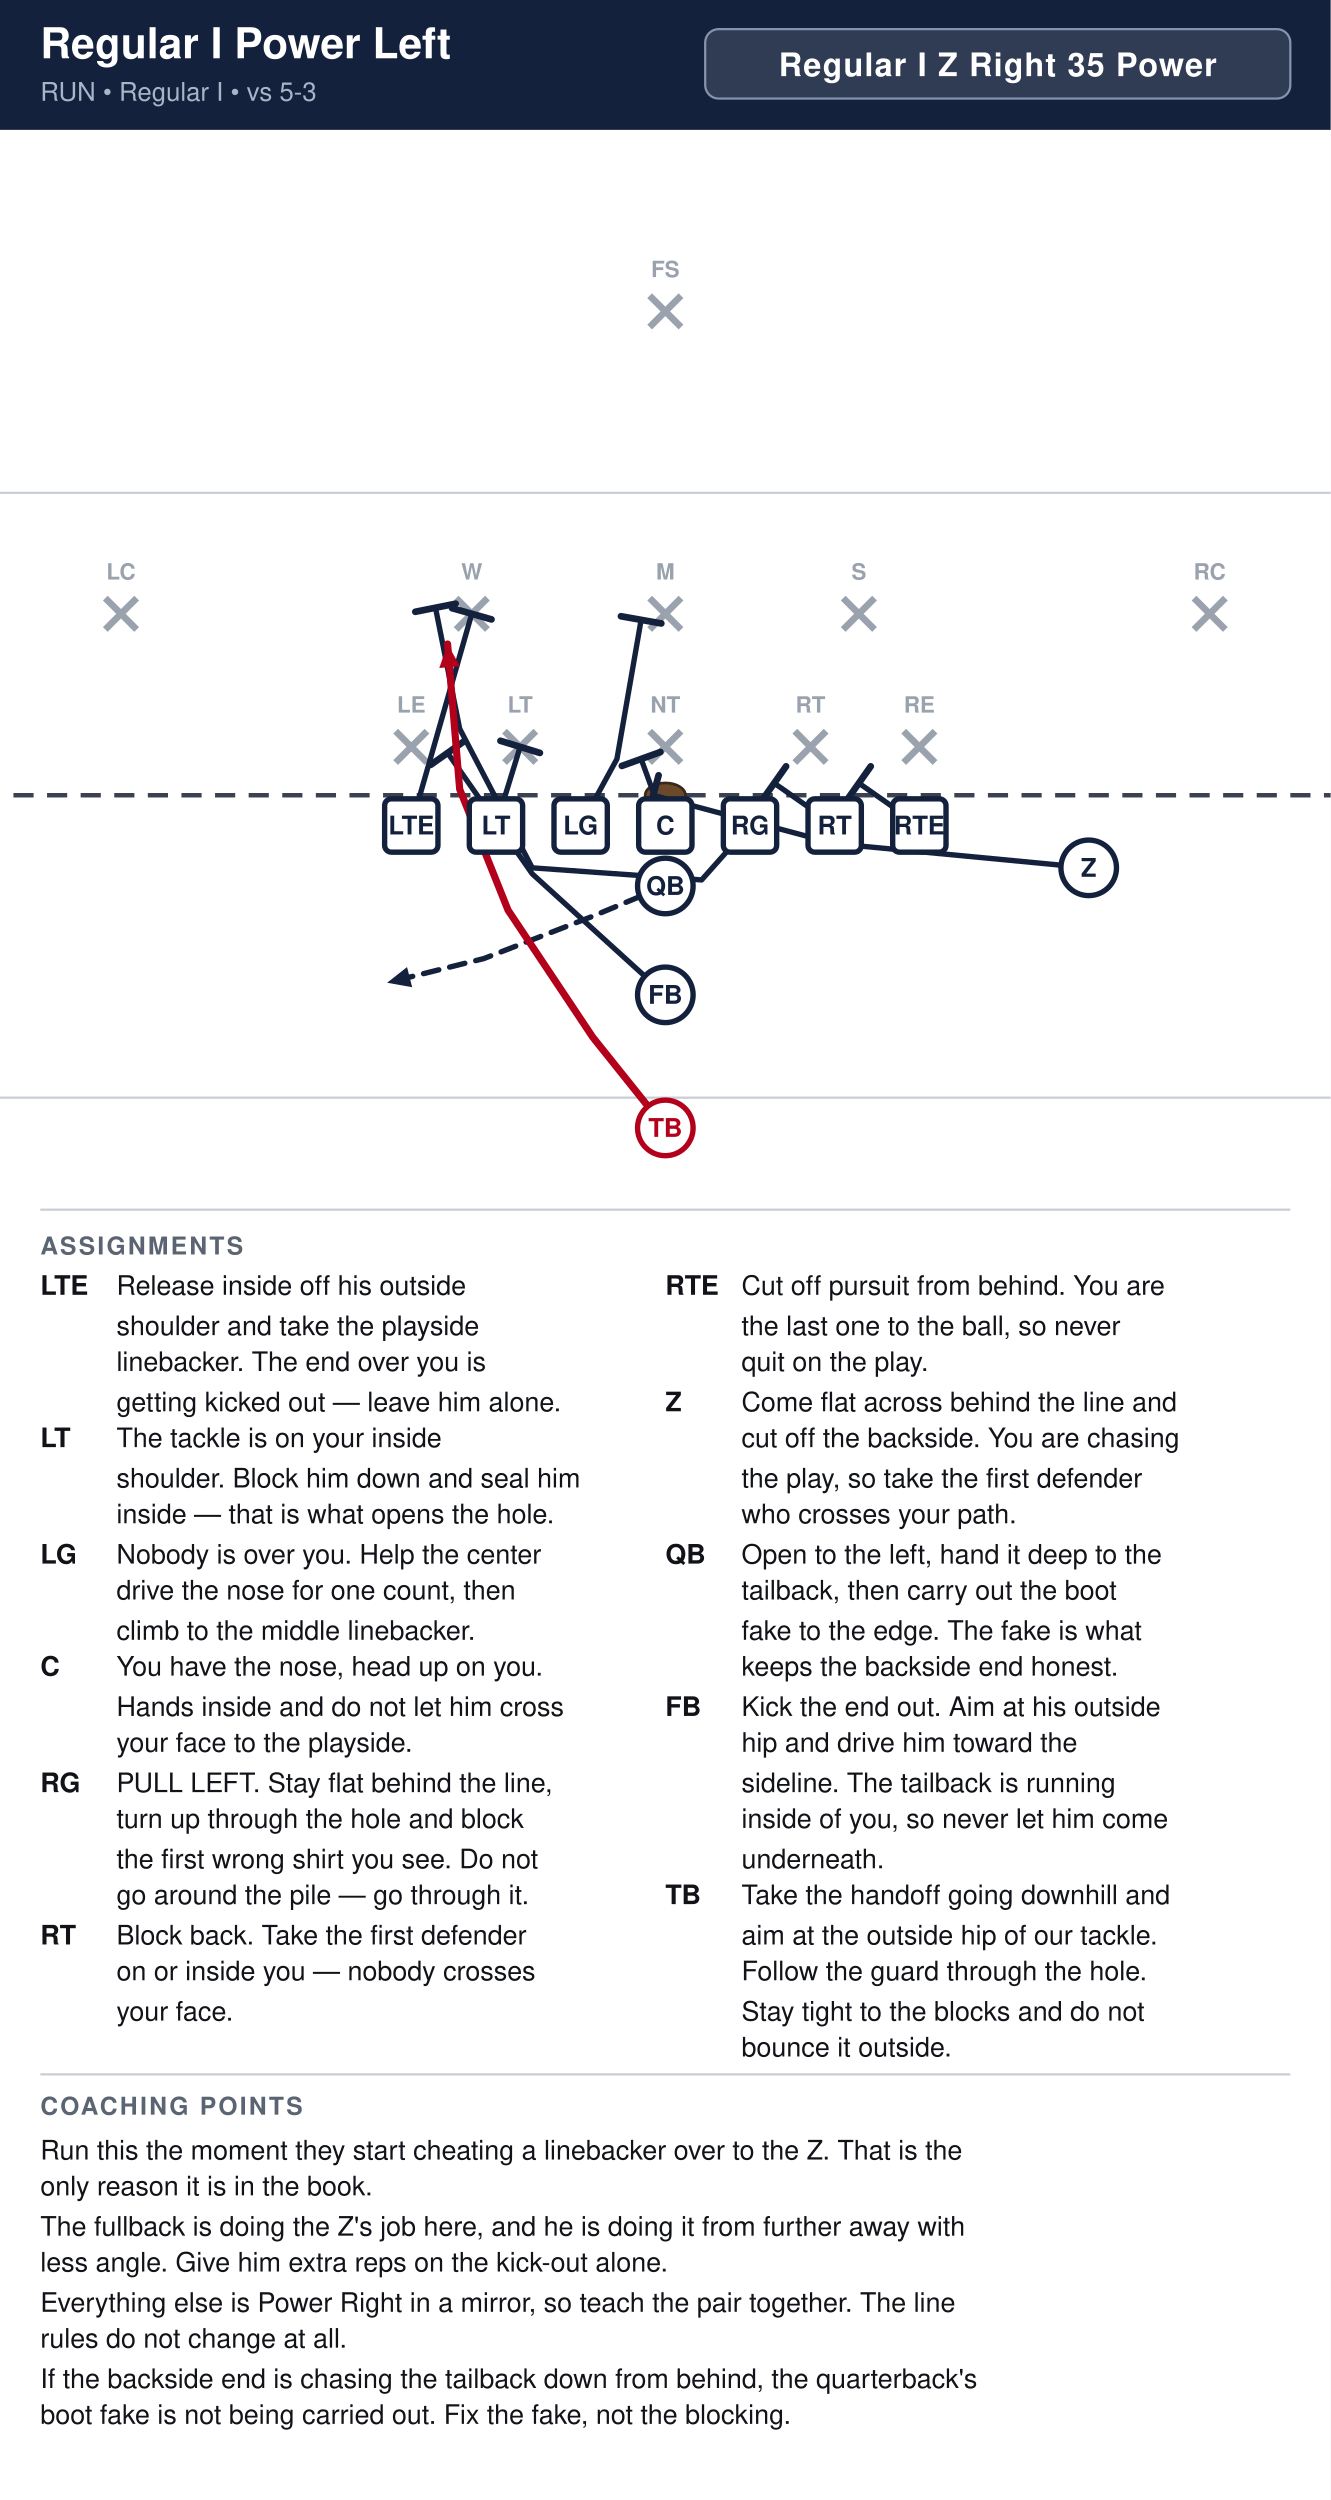
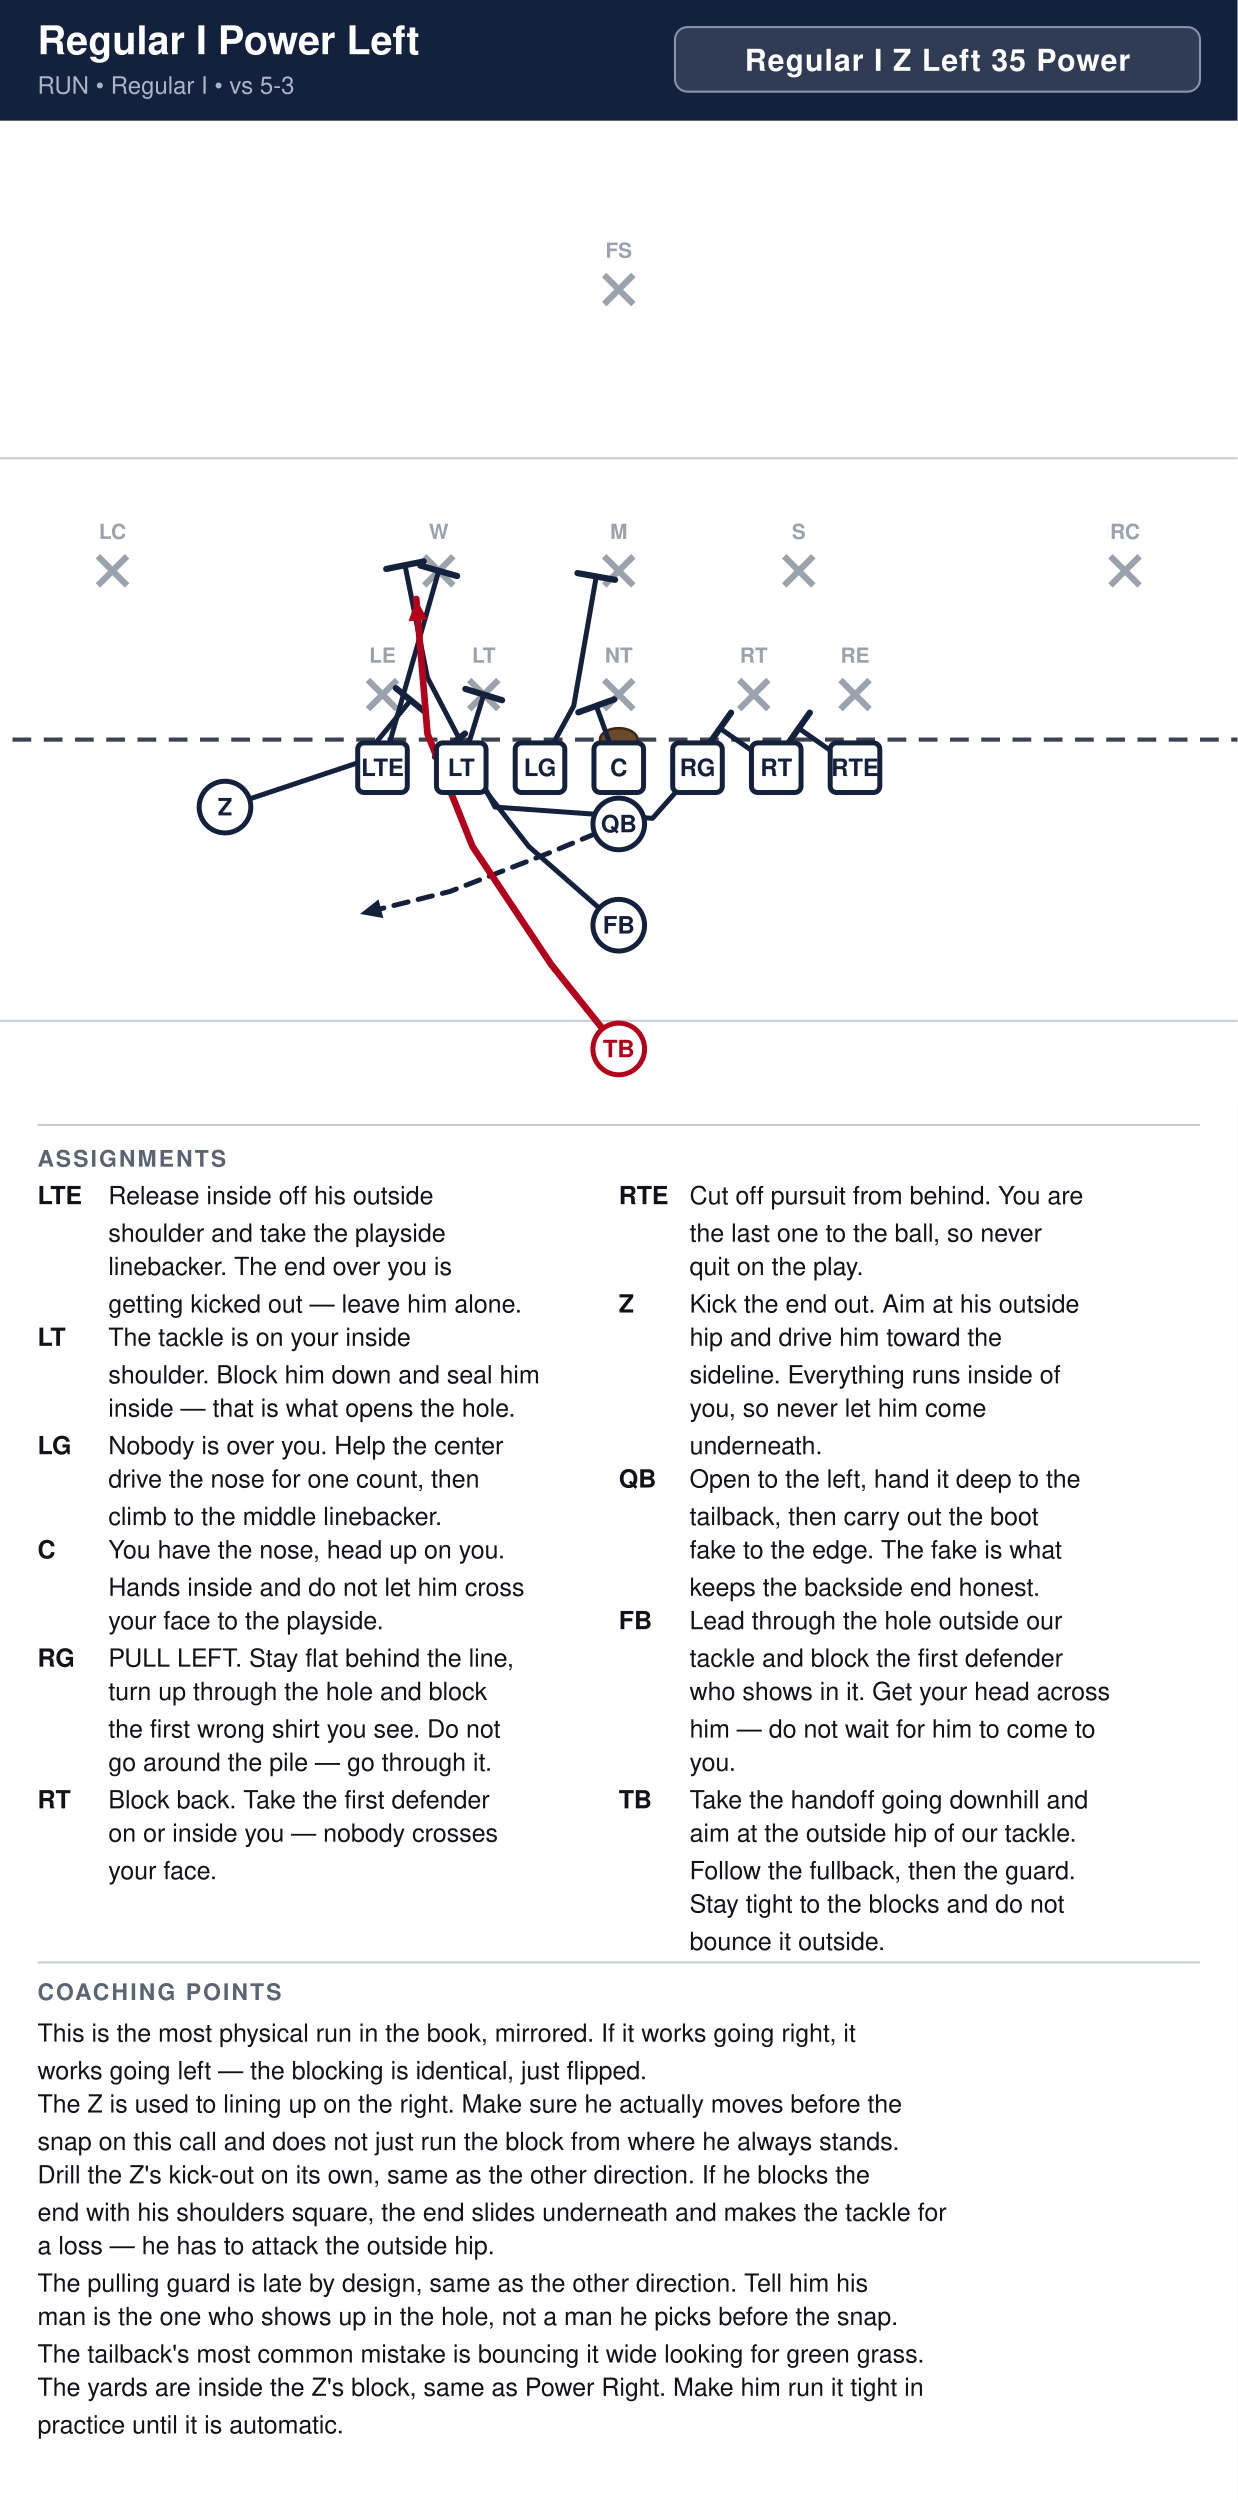
- <svg xmlns="http://www.w3.org/2000/svg" width="594" height="1116" viewBox="0 0 594 1116" font-family="Segoe UI, Helvetica, Arial, sans-serif">
+ <svg xmlns="http://www.w3.org/2000/svg" width="594" height="1200" viewBox="0 0 594 1200" font-family="Segoe UI, Helvetica, Arial, sans-serif">
  <rect width="100%" height="100%" fill="#ffffff" />
  <rect x="0" y="0" width="594" height="58" fill="#14213d" />
  <text x="18" y="26" font-size="19.0" font-weight="700" fill="#ffffff">Regular I Power Left</text>
  <text x="18" y="45" font-size="11.5" fill="#a9b4c7">RUN  •  Regular I  •  vs 5-3</text>
-   <rect x="314.8" y="13" width="261.2" height="31" rx="6" fill="#ffffff" fill-opacity="0.12" stroke="#8593ad" stroke-width="1" />
-   <text x="445.4" y="34" text-anchor="middle" font-size="14.5" font-weight="700" fill="#ffffff" letter-spacing="0.5">Regular I Z Right 35 Power</text>
+   <rect x="324.0" y="13" width="252.0" height="31" rx="6" fill="#ffffff" fill-opacity="0.12" stroke="#8593ad" stroke-width="1" />
+   <text x="450.0" y="34" text-anchor="middle" font-size="14.5" font-weight="700" fill="#ffffff" letter-spacing="0.5">Regular I Z Left 35 Power</text>
  <clipPath id="fieldclip">
    <rect x="0" y="58" width="594" height="472" />
  </clipPath>
  <g clip-path="url(#fieldclip)">
    <g transform="translate(-54.0,31.0)">
      <rect x="0" y="0" width="702" height="513" fill="#ffffff" />
      <line x1="0" y1="459.0" x2="702" y2="459.0" stroke="#c8cdd6" stroke-width="1" />
      <line x1="0" y1="189.0" x2="702" y2="189.0" stroke="#c8cdd6" stroke-width="1" />
      <line x1="0" y1="324.0" x2="702" y2="324.0" stroke="#3a4150" stroke-width="2" stroke-dasharray="9 6" />
      <ellipse cx="351.0" cy="324.0" rx="9" ry="5.5" fill="#6b4a2b" stroke="#3a2716" stroke-width="1.2" />
      <line x1="230.6" y1="295.4" x2="244.6" y2="309.4" stroke="#9aa2ae" stroke-width="3" />
      <line x1="244.6" y1="295.4" x2="230.6" y2="309.4" stroke="#9aa2ae" stroke-width="3" />
      <text x="237.6" y="287.1" text-anchor="middle" font-size="10" fill="#9aa2ae" font-weight="600">LE</text>
      <line x1="279.2" y1="295.4" x2="293.2" y2="309.4" stroke="#9aa2ae" stroke-width="3" />
      <line x1="293.2" y1="295.4" x2="279.2" y2="309.4" stroke="#9aa2ae" stroke-width="3" />
      <text x="286.2" y="287.1" text-anchor="middle" font-size="10" fill="#9aa2ae" font-weight="600">LT</text>
      <line x1="344.0" y1="295.4" x2="358.0" y2="309.4" stroke="#9aa2ae" stroke-width="3" />
      <line x1="358.0" y1="295.4" x2="344.0" y2="309.4" stroke="#9aa2ae" stroke-width="3" />
      <text x="351.0" y="287.1" text-anchor="middle" font-size="10" fill="#9aa2ae" font-weight="600">NT</text>
      <line x1="408.8" y1="295.4" x2="422.8" y2="309.4" stroke="#9aa2ae" stroke-width="3" />
      <line x1="422.8" y1="295.4" x2="408.8" y2="309.4" stroke="#9aa2ae" stroke-width="3" />
      <text x="415.8" y="287.1" text-anchor="middle" font-size="10" fill="#9aa2ae" font-weight="600">RT</text>
      <line x1="457.4" y1="295.4" x2="471.4" y2="309.4" stroke="#9aa2ae" stroke-width="3" />
      <line x1="471.4" y1="295.4" x2="457.4" y2="309.4" stroke="#9aa2ae" stroke-width="3" />
      <text x="464.4" y="287.1" text-anchor="middle" font-size="10" fill="#9aa2ae" font-weight="600">RE</text>
      <line x1="257.6" y1="236.0" x2="271.6" y2="250.0" stroke="#9aa2ae" stroke-width="3" />
      <line x1="271.6" y1="236.0" x2="257.6" y2="250.0" stroke="#9aa2ae" stroke-width="3" />
      <text x="264.6" y="227.7" text-anchor="middle" font-size="10" fill="#9aa2ae" font-weight="600">W</text>
      <line x1="344.0" y1="236.0" x2="358.0" y2="250.0" stroke="#9aa2ae" stroke-width="3" />
      <line x1="358.0" y1="236.0" x2="344.0" y2="250.0" stroke="#9aa2ae" stroke-width="3" />
      <text x="351.0" y="227.7" text-anchor="middle" font-size="10" fill="#9aa2ae" font-weight="600">M</text>
      <line x1="430.4" y1="236.0" x2="444.4" y2="250.0" stroke="#9aa2ae" stroke-width="3" />
      <line x1="444.4" y1="236.0" x2="430.4" y2="250.0" stroke="#9aa2ae" stroke-width="3" />
      <text x="437.4" y="227.7" text-anchor="middle" font-size="10" fill="#9aa2ae" font-weight="600">S</text>
      <line x1="101.0" y1="236.0" x2="115.0" y2="250.0" stroke="#9aa2ae" stroke-width="3" />
      <line x1="115.0" y1="236.0" x2="101.0" y2="250.0" stroke="#9aa2ae" stroke-width="3" />
      <text x="108.0" y="227.7" text-anchor="middle" font-size="10" fill="#9aa2ae" font-weight="600">LC</text>
      <line x1="587.0" y1="236.0" x2="601.0" y2="250.0" stroke="#9aa2ae" stroke-width="3" />
      <line x1="601.0" y1="236.0" x2="587.0" y2="250.0" stroke="#9aa2ae" stroke-width="3" />
      <text x="594.0" y="227.7" text-anchor="middle" font-size="10" fill="#9aa2ae" font-weight="600">RC</text>
      <line x1="344.0" y1="101.0" x2="358.0" y2="115.0" stroke="#9aa2ae" stroke-width="3" />
      <line x1="358.0" y1="101.0" x2="344.0" y2="115.0" stroke="#9aa2ae" stroke-width="3" />
      <text x="351.0" y="92.7" text-anchor="middle" font-size="10" fill="#9aa2ae" font-weight="600">FS</text>
      <path d="M237.6,337.5 L264.6,243.0" fill="none" stroke="#14213d" stroke-width="2.4" stroke-linecap="round" stroke-linejoin="round" />
      <line x1="255.8" y1="240.5" x2="273.4" y2="245.5" stroke="#14213d" stroke-width="3.0" stroke-linecap="round" />
      <path d="M275.4,337.5 L286.2,302.4" fill="none" stroke="#14213d" stroke-width="2.4" stroke-linecap="round" stroke-linejoin="round" />
      <line x1="277.4" y1="299.7" x2="295.0" y2="305.1" stroke="#14213d" stroke-width="3.0" stroke-linecap="round" />
      <path d="M313.2,337.5 L329.4,307.8 L340.2,245.7" fill="none" stroke="#14213d" stroke-width="2.4" stroke-linecap="round" stroke-linejoin="round" />
      <line x1="331.2" y1="244.1" x2="349.2" y2="247.3" stroke="#14213d" stroke-width="3.0" stroke-linecap="round" />
      <path d="M351.0,337.5 L340.2,307.8" fill="none" stroke="#14213d" stroke-width="2.4" stroke-linecap="round" stroke-linejoin="round" />
      <line x1="331.6" y1="310.9" x2="348.8" y2="304.7" stroke="#14213d" stroke-width="3.0" stroke-linecap="round" />
      <path d="M388.8,337.5 L367.2,361.8 L291.6,356.4 L259.2,294.3 L248.4,240.3" fill="none" stroke="#14213d" stroke-width="2.4" stroke-linecap="round" stroke-linejoin="round" />
      <line x1="239.4" y1="242.1" x2="257.4" y2="238.5" stroke="#14213d" stroke-width="3.0" stroke-linecap="round" />
      <path d="M426.6,337.5 L399.6,318.6" fill="none" stroke="#14213d" stroke-width="2.4" stroke-linecap="round" stroke-linejoin="round" />
      <line x1="394.3" y1="326.1" x2="404.9" y2="311.1" stroke="#14213d" stroke-width="3.0" stroke-linecap="round" />
      <path d="M464.4,337.5 L437.4,318.6" fill="none" stroke="#14213d" stroke-width="2.4" stroke-linecap="round" stroke-linejoin="round" />
      <line x1="432.1" y1="326.1" x2="442.7" y2="311.1" stroke="#14213d" stroke-width="3.0" stroke-linecap="round" />
-       <path d="M540.0,356.4 L426.6,345.6 L345.6,324.0" fill="none" stroke="#14213d" stroke-width="2.4" stroke-linecap="round" stroke-linejoin="round" />
-       <line x1="343.2" y1="332.9" x2="348.0" y2="315.1" stroke="#14213d" stroke-width="3.0" stroke-linecap="round" />
+       <path d="M162.0,356.4 L226.8,334.8 L251.1,305.1" fill="none" stroke="#14213d" stroke-width="2.4" stroke-linecap="round" stroke-linejoin="round" />
+       <line x1="244.0" y1="299.3" x2="258.2" y2="310.9" stroke="#14213d" stroke-width="3.0" stroke-linecap="round" />
      <path d="M351.0,364.5 L318.6,378.0 L270.0,396.9 L226.8,407.7" fill="none" stroke="#14213d" stroke-width="2.4" stroke-linecap="round" stroke-linejoin="round" stroke-dasharray="7 5" />
      <polygon points="226.8,407.7 235.7,400.7 238.0,409.7" fill="#14213d" />
-       <path d="M351.0,413.1 L291.6,359.1 L253.8,305.1" fill="none" stroke="#14213d" stroke-width="2.4" stroke-linecap="round" stroke-linejoin="round" />
-       <line x1="246.3" y1="310.4" x2="261.3" y2="299.8" stroke="#14213d" stroke-width="3.0" stroke-linecap="round" />
+       <path d="M351.0,413.1 L307.8,375.3 L270.0,326.7" fill="none" stroke="#14213d" stroke-width="2.4" stroke-linecap="round" stroke-linejoin="round" />
+       <line x1="262.8" y1="332.3" x2="277.2" y2="321.1" stroke="#14213d" stroke-width="3.0" stroke-linecap="round" />
      <path d="M351.0,472.5 L318.6,432.0 L280.8,375.3 L259.2,321.3 L253.8,256.5" fill="none" stroke="#b3001b" stroke-width="3.2" stroke-linecap="round" stroke-linejoin="round" />
      <polygon points="253.8,256.5 259.3,266.4 250.1,267.2" fill="#b3001b" />
      <rect x="225.7" y="325.6" width="23.8" height="23.8" rx="3" fill="#ffffff" stroke="#14213d" stroke-width="2.4" />
      <text x="237.6" y="341.5" text-anchor="middle" font-size="11.5" font-weight="700" fill="#14213d">LTE</text>
      <rect x="263.5" y="325.6" width="23.8" height="23.8" rx="3" fill="#ffffff" stroke="#14213d" stroke-width="2.4" />
      <text x="275.4" y="341.5" text-anchor="middle" font-size="11.5" font-weight="700" fill="#14213d">LT</text>
      <rect x="301.3" y="325.6" width="23.8" height="23.8" rx="3" fill="#ffffff" stroke="#14213d" stroke-width="2.4" />
      <text x="313.2" y="341.5" text-anchor="middle" font-size="11.5" font-weight="700" fill="#14213d">LG</text>
      <rect x="339.1" y="325.6" width="23.8" height="23.8" rx="3" fill="#ffffff" stroke="#14213d" stroke-width="2.4" />
      <text x="351.0" y="341.5" text-anchor="middle" font-size="11.5" font-weight="700" fill="#14213d">C</text>
      <rect x="376.9" y="325.6" width="23.8" height="23.8" rx="3" fill="#ffffff" stroke="#14213d" stroke-width="2.4" />
      <text x="388.8" y="341.5" text-anchor="middle" font-size="11.5" font-weight="700" fill="#14213d">RG</text>
      <rect x="414.7" y="325.6" width="23.8" height="23.8" rx="3" fill="#ffffff" stroke="#14213d" stroke-width="2.4" />
      <text x="426.6" y="341.5" text-anchor="middle" font-size="11.5" font-weight="700" fill="#14213d">RT</text>
      <rect x="452.5" y="325.6" width="23.8" height="23.8" rx="3" fill="#ffffff" stroke="#14213d" stroke-width="2.4" />
      <text x="464.4" y="341.5" text-anchor="middle" font-size="11.5" font-weight="700" fill="#14213d">RTE</text>
-       <circle cx="540.0" cy="356.4" r="12.4" fill="#ffffff" stroke="#14213d" stroke-width="2.4" />
-       <text x="540.0" y="360.4" text-anchor="middle" font-size="11.5" font-weight="700" fill="#14213d">Z</text>
+       <circle cx="162.0" cy="356.4" r="12.4" fill="#ffffff" stroke="#14213d" stroke-width="2.4" />
+       <text x="162.0" y="360.4" text-anchor="middle" font-size="11.5" font-weight="700" fill="#14213d">Z</text>
      <circle cx="351.0" cy="364.5" r="12.4" fill="#ffffff" stroke="#14213d" stroke-width="2.4" />
      <text x="351.0" y="368.5" text-anchor="middle" font-size="11.5" font-weight="700" fill="#14213d">QB</text>
      <circle cx="351.0" cy="413.1" r="12.4" fill="#ffffff" stroke="#14213d" stroke-width="2.4" />
      <text x="351.0" y="417.1" text-anchor="middle" font-size="11.5" font-weight="700" fill="#14213d">FB</text>
      <circle cx="351.0" cy="472.5" r="12.4" fill="#ffffff" stroke="#b3001b" stroke-width="2.4" />
      <text x="351.0" y="476.5" text-anchor="middle" font-size="11.5" font-weight="700" fill="#b3001b">TB</text>
    </g>
  </g>
  <line x1="18" y1="540" x2="576" y2="540" stroke="#c8cdd6" stroke-width="1" />
  <text x="18" y="560" font-size="11" font-weight="700" fill="#5b6472" letter-spacing="1">ASSIGNMENTS</text>
  <text x="18" y="578" font-size="12" font-weight="700" fill="#111318">LTE</text>
  <text x="52" y="578" font-size="12" fill="#111318">Release inside off his outside</text>
  <text x="52" y="596" font-size="12" fill="#111318">shoulder and take the playside</text>
  <text x="52" y="612" font-size="12" fill="#111318">linebacker. The end over you is</text>
  <text x="52" y="630" font-size="12" fill="#111318">getting kicked out — leave him alone.</text>
  <text x="18" y="646" font-size="12" font-weight="700" fill="#111318">LT</text>
  <text x="52" y="646" font-size="12" fill="#111318">The tackle is on your inside</text>
  <text x="52" y="664" font-size="12" fill="#111318">shoulder. Block him down and seal him</text>
  <text x="52" y="680" font-size="12" fill="#111318">inside — that is what opens the hole.</text>
  <text x="18" y="698" font-size="12" font-weight="700" fill="#111318">LG</text>
  <text x="52" y="698" font-size="12" fill="#111318">Nobody is over you. Help the center</text>
  <text x="52" y="714" font-size="12" fill="#111318">drive the nose for one count, then</text>
  <text x="52" y="732" font-size="12" fill="#111318">climb to the middle linebacker.</text>
  <text x="18" y="748" font-size="12" font-weight="700" fill="#111318">C</text>
  <text x="52" y="748" font-size="12" fill="#111318">You have the nose, head up on you.</text>
  <text x="52" y="766" font-size="12" fill="#111318">Hands inside and do not let him cross</text>
  <text x="52" y="782" font-size="12" fill="#111318">your face to the playside.</text>
  <text x="18" y="800" font-size="12" font-weight="700" fill="#111318">RG</text>
  <text x="52" y="800" font-size="12" fill="#111318">PULL LEFT. Stay flat behind the line,</text>
  <text x="52" y="816" font-size="12" fill="#111318">turn up through the hole and block</text>
  <text x="52" y="834" font-size="12" fill="#111318">the first wrong shirt you see. Do not</text>
  <text x="52" y="850" font-size="12" fill="#111318">go around the pile — go through it.</text>
  <text x="18" y="868" font-size="12" font-weight="700" fill="#111318">RT</text>
  <text x="52" y="868" font-size="12" fill="#111318">Block back. Take the first defender</text>
  <text x="52" y="884" font-size="12" fill="#111318">on or inside you — nobody crosses</text>
  <text x="52" y="902" font-size="12" fill="#111318">your face.</text>
  <text x="297" y="578" font-size="12" font-weight="700" fill="#111318">RTE</text>
  <text x="331" y="578" font-size="12" fill="#111318">Cut off pursuit from behind. You are</text>
  <text x="331" y="596" font-size="12" fill="#111318">the last one to the ball, so never</text>
  <text x="331" y="612" font-size="12" fill="#111318">quit on the play.</text>
  <text x="297" y="630" font-size="12" font-weight="700" fill="#111318">Z</text>
-   <text x="331" y="630" font-size="12" fill="#111318">Come flat across behind the line and</text>
-   <text x="331" y="646" font-size="12" fill="#111318">cut off the backside. You are chasing</text>
-   <text x="331" y="664" font-size="12" fill="#111318">the play, so take the first defender</text>
-   <text x="331" y="680" font-size="12" fill="#111318">who crosses your path.</text>
-   <text x="297" y="698" font-size="12" font-weight="700" fill="#111318">QB</text>
-   <text x="331" y="698" font-size="12" fill="#111318">Open to the left, hand it deep to the</text>
-   <text x="331" y="714" font-size="12" fill="#111318">tailback, then carry out the boot</text>
-   <text x="331" y="732" font-size="12" fill="#111318">fake to the edge. The fake is what</text>
-   <text x="331" y="748" font-size="12" fill="#111318">keeps the backside end honest.</text>
-   <text x="297" y="766" font-size="12" font-weight="700" fill="#111318">FB</text>
-   <text x="331" y="766" font-size="12" fill="#111318">Kick the end out. Aim at his outside</text>
-   <text x="331" y="782" font-size="12" fill="#111318">hip and drive him toward the</text>
-   <text x="331" y="800" font-size="12" fill="#111318">sideline. The tailback is running</text>
-   <text x="331" y="816" font-size="12" fill="#111318">inside of you, so never let him come</text>
-   <text x="331" y="834" font-size="12" fill="#111318">underneath.</text>
-   <text x="297" y="850" font-size="12" font-weight="700" fill="#111318">TB</text>
-   <text x="331" y="850" font-size="12" fill="#111318">Take the handoff going downhill and</text>
-   <text x="331" y="868" font-size="12" fill="#111318">aim at the outside hip of our tackle.</text>
-   <text x="331" y="884" font-size="12" fill="#111318">Follow the guard through the hole.</text>
-   <text x="331" y="902" font-size="12" fill="#111318">Stay tight to the blocks and do not</text>
-   <text x="331" y="918" font-size="12" fill="#111318">bounce it outside.</text>
-   <line x1="18" y1="926" x2="576" y2="926" stroke="#c8cdd6" stroke-width="1" />
-   <text x="18" y="944" font-size="11" font-weight="700" fill="#5b6472" letter-spacing="1">COACHING POINTS</text>
-   <text x="18" y="964" font-size="12" fill="#111318">Run this the moment they start cheating a linebacker over to the Z. That is the</text>
-   <text x="18" y="980" font-size="12" fill="#111318">only reason it is in the book.</text>
-   <text x="18" y="998" font-size="12" fill="#111318">The fullback is doing the Z's job here, and he is doing it from further away with</text>
-   <text x="18" y="1014" font-size="12" fill="#111318">less angle. Give him extra reps on the kick-out alone.</text>
-   <text x="18" y="1032" font-size="12" fill="#111318">Everything else is Power Right in a mirror, so teach the pair together. The line</text>
-   <text x="18" y="1048" font-size="12" fill="#111318">rules do not change at all.</text>
-   <text x="18" y="1066" font-size="12" fill="#111318">If the backside end is chasing the tailback down from behind, the quarterback's</text>
-   <text x="18" y="1082" font-size="12" fill="#111318">boot fake is not being carried out. Fix the fake, not the blocking.</text>
+   <text x="331" y="630" font-size="12" fill="#111318">Kick the end out. Aim at his outside</text>
+   <text x="331" y="646" font-size="12" fill="#111318">hip and drive him toward the</text>
+   <text x="331" y="664" font-size="12" fill="#111318">sideline. Everything runs inside of</text>
+   <text x="331" y="680" font-size="12" fill="#111318">you, so never let him come</text>
+   <text x="331" y="698" font-size="12" fill="#111318">underneath.</text>
+   <text x="297" y="714" font-size="12" font-weight="700" fill="#111318">QB</text>
+   <text x="331" y="714" font-size="12" fill="#111318">Open to the left, hand it deep to the</text>
+   <text x="331" y="732" font-size="12" fill="#111318">tailback, then carry out the boot</text>
+   <text x="331" y="748" font-size="12" fill="#111318">fake to the edge. The fake is what</text>
+   <text x="331" y="766" font-size="12" fill="#111318">keeps the backside end honest.</text>
+   <text x="297" y="782" font-size="12" font-weight="700" fill="#111318">FB</text>
+   <text x="331" y="782" font-size="12" fill="#111318">Lead through the hole outside our</text>
+   <text x="331" y="800" font-size="12" fill="#111318">tackle and block the first defender</text>
+   <text x="331" y="816" font-size="12" fill="#111318">who shows in it. Get your head across</text>
+   <text x="331" y="834" font-size="12" fill="#111318">him — do not wait for him to come to</text>
+   <text x="331" y="850" font-size="12" fill="#111318">you.</text>
+   <text x="297" y="868" font-size="12" font-weight="700" fill="#111318">TB</text>
+   <text x="331" y="868" font-size="12" fill="#111318">Take the handoff going downhill and</text>
+   <text x="331" y="884" font-size="12" fill="#111318">aim at the outside hip of our tackle.</text>
+   <text x="331" y="902" font-size="12" fill="#111318">Follow the fullback, then the guard.</text>
+   <text x="331" y="918" font-size="12" fill="#111318">Stay tight to the blocks and do not</text>
+   <text x="331" y="936" font-size="12" fill="#111318">bounce it outside.</text>
+   <line x1="18" y1="942" x2="576" y2="942" stroke="#c8cdd6" stroke-width="1" />
+   <text x="18" y="960" font-size="11" font-weight="700" fill="#5b6472" letter-spacing="1">COACHING POINTS</text>
+   <text x="18" y="980" font-size="12" fill="#111318">This is the most physical run in the book, mirrored. If it works going right, it</text>
+   <text x="18" y="998" font-size="12" fill="#111318">works going left — the blocking is identical, just flipped.</text>
+   <text x="18" y="1014" font-size="12" fill="#111318">The Z is used to lining up on the right. Make sure he actually moves before the</text>
+   <text x="18" y="1032" font-size="12" fill="#111318">snap on this call and does not just run the block from where he always stands.</text>
+   <text x="18" y="1048" font-size="12" fill="#111318">Drill the Z's kick-out on its own, same as the other direction. If he blocks the</text>
+   <text x="18" y="1066" font-size="12" fill="#111318">end with his shoulders square, the end slides underneath and makes the tackle for</text>
+   <text x="18" y="1082" font-size="12" fill="#111318">a loss — he has to attack the outside hip.</text>
+   <text x="18" y="1100" font-size="12" fill="#111318">The pulling guard is late by design, same as the other direction. Tell him his</text>
+   <text x="18" y="1116" font-size="12" fill="#111318">man is the one who shows up in the hole, not a man he picks before the snap.</text>
+   <text x="18" y="1134" font-size="12" fill="#111318">The tailback's most common mistake is bouncing it wide looking for green grass.</text>
+   <text x="18" y="1150" font-size="12" fill="#111318">The yards are inside the Z's block, same as Power Right. Make him run it tight in</text>
+   <text x="18" y="1168" font-size="12" fill="#111318">practice until it is automatic.</text>
</svg>
